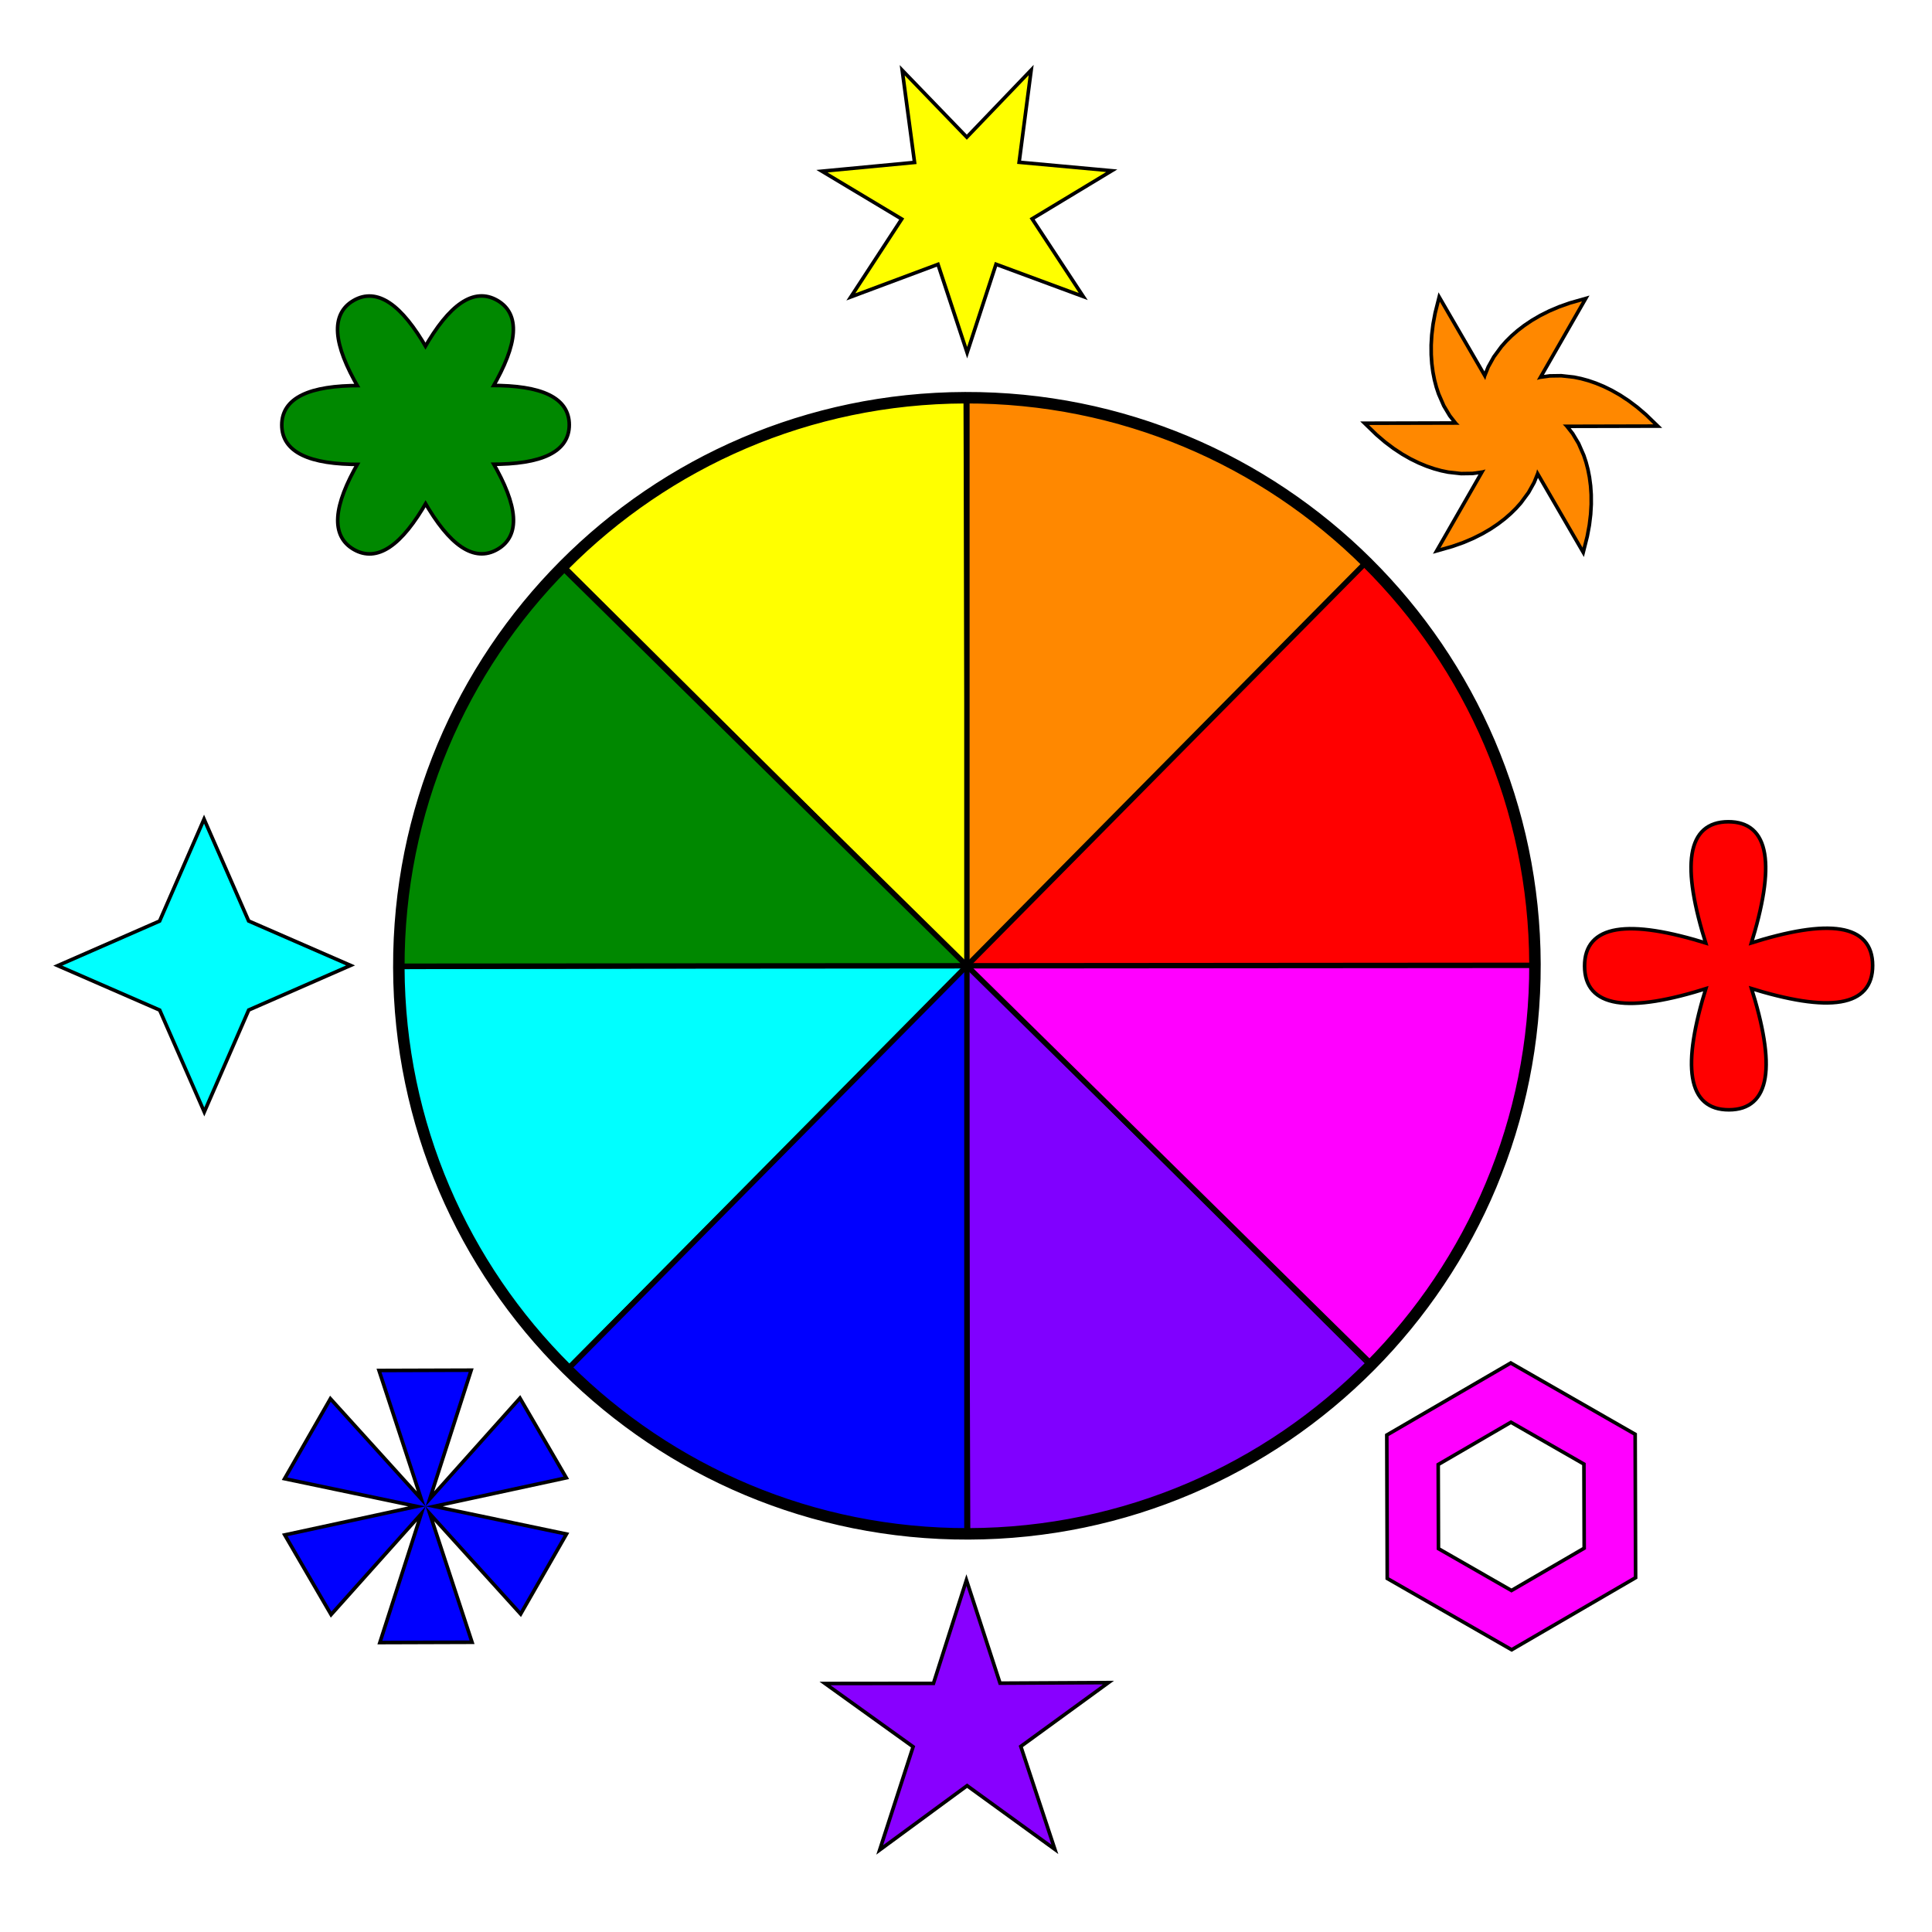
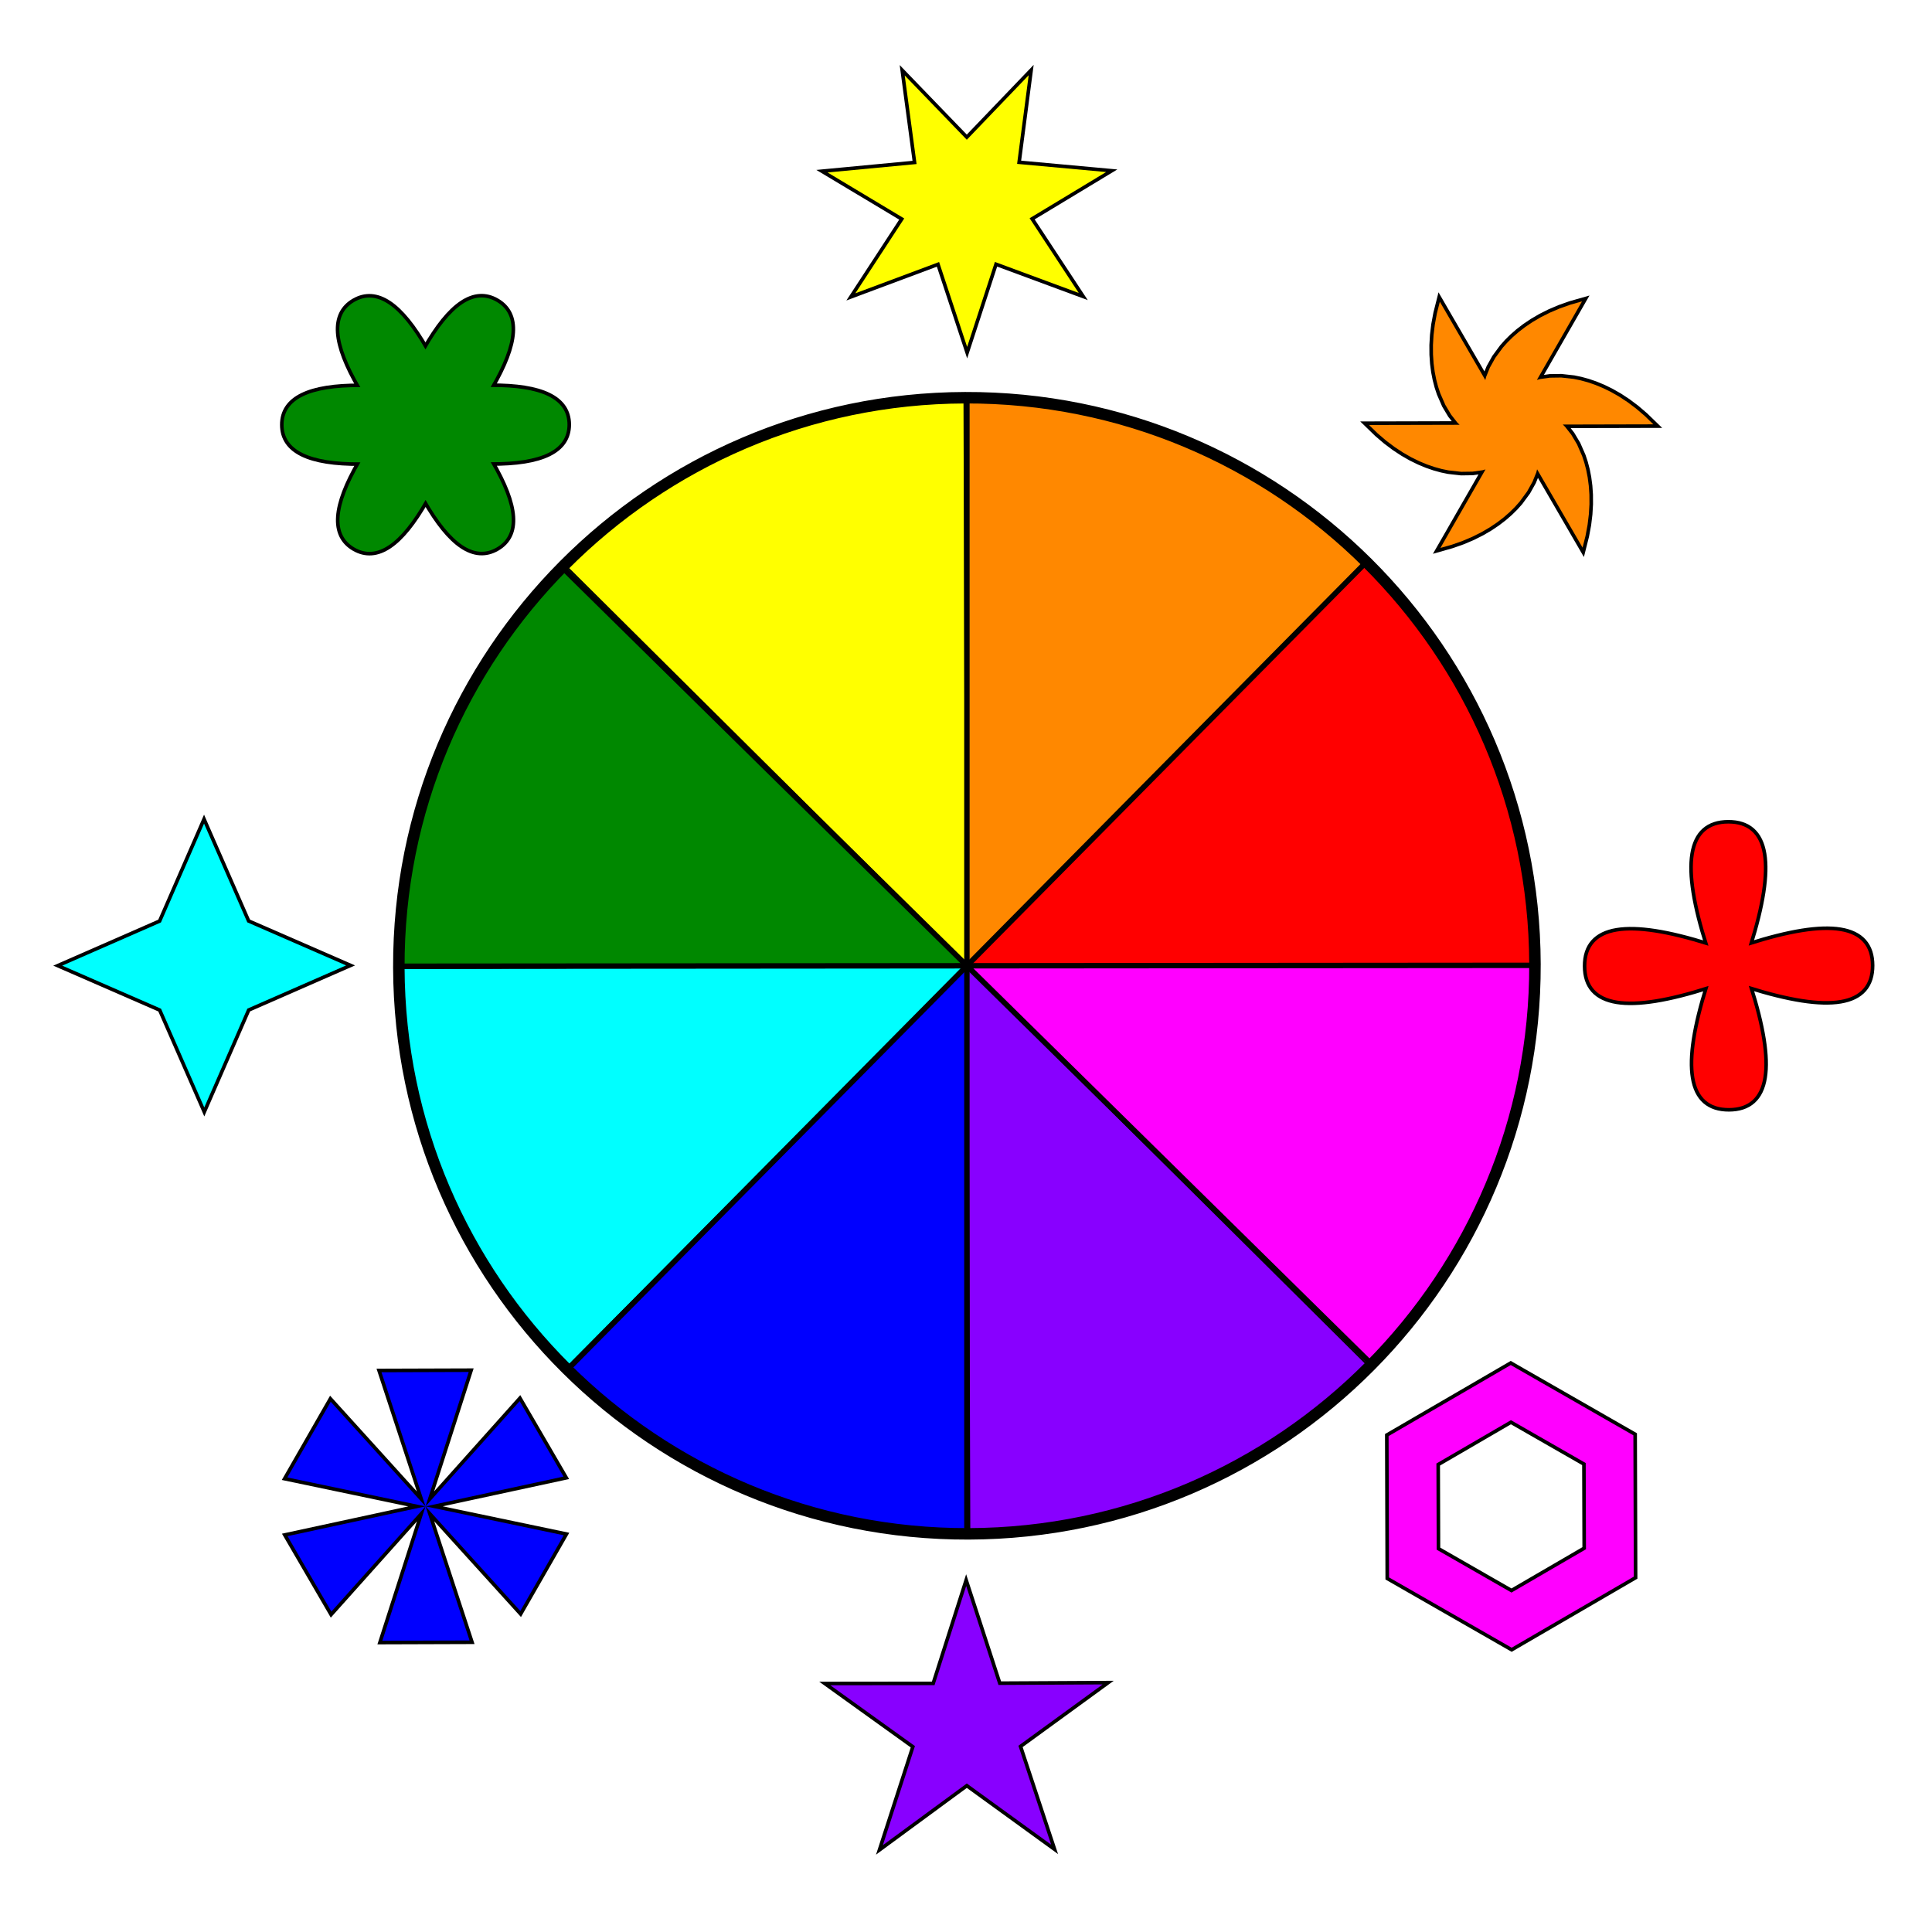
<svg xmlns="http://www.w3.org/2000/svg" xmlns:ns1="https://sketch.io/dtd/" version="1.1" ns1:metadata="eyJuYW1lIjoiMWY3MTg3ZmUtYTllMi00YTg1LWEzNTktNGQ0MzBhZGI5Y2VlLnNrZXRjaHBhZCIsInN1cmZhY2UiOnsiaXNQYWludCI6dHJ1ZSwibWV0aG9kIjoiZmlsbCIsImJsZW5kIjoibm9ybWFsIiwiZW5hYmxlZCI6dHJ1ZSwib3BhY2l0eSI6MSwidHlwZSI6InBhdHRlcm4iLCJwYXR0ZXJuIjp7InR5cGUiOiJwYXR0ZXJuIiwicmVmbGVjdCI6Im5vLXJlZmxlY3QiLCJyZXBlYXQiOiJyZXBlYXQiLCJzbW9vdGhpbmciOmZhbHNlLCJzcmMiOiJ0cmFuc3BhcmVudExpZ2h0Iiwic3giOjEsInN5IjoxLCJ4MCI6MC41LCJ4MSI6MSwieTAiOjAuNSwieTEiOjF9LCJpc0ZpbGwiOnRydWV9LCJjbGlwUGF0aCI6eyJlbmFibGVkIjp0cnVlLCJzdHlsZSI6eyJzdHJva2VTdHlsZSI6ImJsYWNrIiwibGluZVdpZHRoIjoxfX0sImRlc2NyaXB0aW9uIjoiTWFkZSB3aXRoIFNrZXRjaHBhZCIsIm1ldGFkYXRhIjp7fSwiZXhwb3J0RFBJIjozMDAsImV4cG9ydEZvcm1hdCI6InN2ZyIsImV4cG9ydFF1YWxpdHkiOjAuOTUsInVuaXRzIjoicHgiLCJ3aWR0aCI6NjAwLCJoZWlnaHQiOjYwMCwicGFnZXMiOlt7IndpZHRoIjo2MDAsImhlaWdodCI6NjAwfV0sInV1aWQiOiIwYWQ0NjIyYi1lMmZjLTRkNGYtOGExNS1hYWZiYzA0NTQ3YTkifQ==" width="600" height="600" viewBox="0 0 600 600">
  <path style="fill: #00ffff; stroke: #000000; mix-blend-mode: source-over; paint-order: stroke fill markers; fill-opacity: 1; stroke-dasharray: none; stroke-dashoffset: 0; stroke-linecap: round; stroke-linejoin: miter; stroke-miterlimit: 4; stroke-opacity: 1; stroke-width: 1; vector-effect: non-scaling-stroke;" ns1:tool="pie" d="M126.636 126.636 L37.091 216.182 C13.342 192.433 0 160.222 0 126.636 z" transform="matrix(1.38913,-0.00442482,0.00442482,1.38913,123.8064,124.5794)" />
  <path style="fill: #ff0000; stroke: #000000; mix-blend-mode: source-over; paint-order: stroke fill markers; fill-opacity: 1; stroke-dasharray: none; stroke-dashoffset: 0; stroke-linecap: round; stroke-linejoin: miter; stroke-miterlimit: 4; stroke-opacity: 1; stroke-width: 2.23; vector-effect: non-scaling-stroke;" ns1:tool="burst" d="M17.77 17.77 Q12.124 0 20.697 0 29.27 0 23.624 17.77 41.395 12.124 41.395 20.697 41.395 29.27 23.624 23.624 29.27 41.395 20.697 41.395 12.124 41.395 17.77 23.624 0 29.27 0 20.697 0 12.124 17.77 17.77 z" transform="matrix(-0.00509845,-2.134149,2.134149,-0.00509845,492.77,344.21)" />
  <path style="fill: #00ffff; stroke: #000000; mix-blend-mode: source-over; paint-order: stroke fill markers; fill-opacity: 1; stroke-dasharray: none; stroke-dashoffset: 0; stroke-linecap: round; stroke-linejoin: miter; stroke-miterlimit: 4; stroke-opacity: 1; stroke-width: 2.23; vector-effect: non-scaling-stroke;" ns1:tool="star" d="M20.697 0 L26.991 14.404 41.395 20.697 26.991 26.991 20.697 41.395 14.404 26.991 0 20.697 14.404 14.404 z" transform="matrix(0.00169587,2.129615,-2.129615,0.00169587,107.4483,255.7424)" />
-   <path style="fill: #8800ff; stroke: #000000; mix-blend-mode: source-over; paint-order: stroke fill markers; fill-opacity: 1; stroke-dasharray: none; stroke-dashoffset: 0; stroke-linecap: round; stroke-linejoin: miter; stroke-miterlimit: 4; stroke-opacity: 1; stroke-width: 2.23; vector-effect: non-scaling-stroke;" ns1:tool="star" d="M20.697 0 L25.32 14.334 40.382 14.302 28.177 23.128 32.863 37.442 20.697 28.562 8.532 37.442 13.217 23.128 1.013 14.302 16.074 14.334 z" transform="matrix(2.147908,-0.00684177,0.00684177,2.147908,255.6833,492.6693)" />
+   <path style="fill: #008800; stroke: #000000; mix-blend-mode: source-over; paint-order: stroke fill markers; fill-opacity: 1; stroke-dasharray: none; stroke-dashoffset: 0; stroke-linecap: round; stroke-linejoin: miter; stroke-miterlimit: 4; stroke-opacity: 1; stroke-width: 2.23; vector-effect: non-scaling-stroke;" ns1:tool="burst" d="M15.213 11.197 Q15.152 0 20.697 0 26.243 0 26.182 11.197 35.849 5.546 38.622 10.349 41.395 15.152 31.667 20.697 41.395 26.243 38.622 31.046 35.849 35.849 26.182 30.197 26.243 41.395 20.697 41.395 15.152 41.395 15.213 30.197 5.546 35.849 2.773 31.046 0 26.243 9.728 20.697 0 15.152 2.773 10.349 5.546 5.546 15.213 11.197 z" transform="matrix(0.001696006,2.129786,-2.129786,0.001696006,176.1978,87.76878)" />
+   <path style="fill: #8800ff; stroke: #000000; mix-blend-mode: source-over; paint-order: stroke fill markers; fill-opacity: 1; stroke-dasharray: none; stroke-dashoffset: 0; stroke-linecap: round; stroke-linejoin: miter; stroke-miterlimit: 4; stroke-opacity: 1; stroke-width: 2.23; vector-effect: non-scaling-stroke;" ns1:tool="star" d="M20.697 0 L25.32 14.334 40.382 14.302 28.177 23.128 32.863 37.442 20.697 28.562 8.532 37.442 13.217 23.128 1.013 14.302 16.074 14.334 z" transform="matrix(2.147908,-0.00684177,0.00684177,2.147908,255.5999,492.6693)" />
+   <path style="fill: #8800ff; stroke: black; mix-blend-mode: source-over; paint-order: stroke fill markers; fill-opacity: 1; stroke-dasharray: none; stroke-dashoffset: 0; stroke-linecap: round; stroke-linejoin: miter; stroke-miterlimit: 4; stroke-opacity: 1; stroke-width: 1; vector-effect: non-scaling-stroke;" ns1:tool="pie" d="M126.636 126.636 L216.182 216.182 C192.433 239.93 160.222 253.272 126.636 253.272 z" transform="matrix(1.38913,-0.00442482,0.00442482,1.38913,123.8064,124.5794)" />
+   <path style="fill: #0000ff; stroke: black; mix-blend-mode: source-over; paint-order: stroke fill markers; fill-opacity: 1; stroke-dasharray: none; stroke-dashoffset: 0; stroke-linecap: round; stroke-linejoin: miter; stroke-miterlimit: 4; stroke-opacity: 1; stroke-width: 1; vector-effect: non-scaling-stroke;" ns1:tool="pie" d="M126.636 126.636 L126.636 253.272 C93.05 253.272 60.84 239.93 37.091 216.182 z" transform="matrix(1.38913,-0.00442482,0.00442482,1.38913,123.8064,124.5794)" />
  <path style="fill: #ffff00; stroke: #000000; mix-blend-mode: source-over; paint-order: stroke fill markers; fill-opacity: 1; stroke-dasharray: none; stroke-dashoffset: 0; stroke-linecap: round; stroke-linejoin: miter; stroke-miterlimit: 4; stroke-opacity: 1; stroke-width: 2.23; vector-effect: non-scaling-stroke;" ns1:tool="star" d="M20.697 0 L24.738 12.306 36.879 7.793 29.778 18.625 40.876 25.303 27.979 26.504 29.678 39.345 20.697 30.011 11.717 39.345 13.416 26.504 0.519 25.303 11.617 18.625 4.516 7.793 16.656 12.306 z" transform="matrix(-2.143767,0.003414282,-0.003414282,-2.143767,344.7219,107.6681)" />
-   <path style="fill: #008800; stroke: #000000; mix-blend-mode: source-over; paint-order: stroke fill markers; fill-opacity: 1; stroke-dasharray: none; stroke-dashoffset: 0; stroke-linecap: round; stroke-linejoin: miter; stroke-miterlimit: 4; stroke-opacity: 1; stroke-width: 2.23; vector-effect: non-scaling-stroke;" ns1:tool="burst" d="M15.213 11.197 Q15.152 0 20.697 0 26.243 0 26.182 11.197 35.849 5.546 38.622 10.349 41.395 15.152 31.667 20.697 41.395 26.243 38.622 31.046 35.849 35.849 26.182 30.197 26.243 41.395 20.697 41.395 15.152 41.395 15.213 30.197 5.546 35.849 2.773 31.046 0 26.243 9.728 20.697 0 15.152 2.773 10.349 5.546 5.546 15.213 11.197 z" transform="matrix(0.001696006,2.129786,-2.129786,0.001696006,176.1978,87.84711)" />
  <path style="fill: #ff00ff; stroke: #000000; mix-blend-mode: source-over; paint-order: stroke fill markers; fill-opacity: 1; stroke-dasharray: none; stroke-dashoffset: 0; stroke-linecap: round; stroke-linejoin: miter; stroke-miterlimit: 4; stroke-opacity: 1; stroke-width: 2.23; vector-effect: non-scaling-stroke;" ns1:tool="regularPolygon" d="M20.697 0 L38.622 10.349 38.622 31.046 20.697 41.395 2.773 31.046 2.773 10.349 zM20.697 8.072 L9.763 14.385 9.763 27.01 20.697 33.323 31.631 27.01 31.631 14.385 z" transform="matrix(2.120494,-0.006754446,0.006754446,2.120494,425.289,424.0673)" />
-   <path style="fill: #ff8800; stroke: #000000; mix-blend-mode: source-over; paint-order: stroke fill markers; fill-opacity: 1; stroke-dasharray: none; stroke-dashoffset: 0; stroke-linecap: round; stroke-linejoin: miter; stroke-miterlimit: 4; stroke-opacity: 1; stroke-width: 2.23; vector-effect: non-scaling-stroke;" ns1:tool="spiral" d="M19.831 20.197 L38.622 31.046 38.146 29.359 37.6 27.802 36.994 26.373 36.341 25.065 35.65 23.876 34.931 22.799 34.192 21.831 33.44 20.964 32.683 20.195 31.926 19.517 30.435 18.413 29.002 17.609 27.653 17.061 26.407 16.729 25.275 16.576 24.263 16.567 22.972 16.757 21.945 17.115 20.946 17.731 20.195 18.557 19.804 19.57 M19.831 21.197 L38.622 10.349 36.923 9.917 35.302 9.612 33.761 9.421 32.302 9.333 30.926 9.337 29.635 9.421 28.426 9.577 27.3 9.795 26.255 10.066 25.29 10.383 23.588 11.122 22.175 11.961 21.026 12.855 20.116 13.769 19.417 14.672 18.903 15.544 18.423 16.757 18.219 17.826 18.253 18.999 18.593 20.062 19.274 20.907 M20.697 21.697 L20.697 0 19.474 1.255 18.399 2.507 17.464 3.746 16.658 4.966 15.973 6.159 15.401 7.32 14.931 8.444 14.557 9.528 14.269 10.568 14.061 11.563 13.85 13.406 13.87 15.049 14.07 16.492 14.406 17.737 14.839 18.794 15.338 19.675 16.148 20.697 16.971 21.408 18.004 21.965 19.095 22.202 20.168 22.035 M21.563 21.197 L2.773 10.349 3.249 12.036 3.795 13.592 4.4 15.022 5.054 16.33 5.744 17.519 6.464 18.595 7.203 19.564 7.954 20.43 8.711 21.2 9.468 21.878 10.959 22.981 12.393 23.786 13.741 24.334 14.988 24.666 16.12 24.819 17.132 24.828 18.423 24.637 19.45 24.28 20.448 23.664 21.199 22.838 21.591 21.825 M21.563 20.197 L2.773 31.046 4.472 31.478 6.093 31.783 7.634 31.973 9.093 32.061 10.468 32.058 11.76 31.973 12.969 31.817 14.095 31.6 15.139 31.329 16.105 31.012 17.806 30.273 19.22 29.434 20.369 28.54 21.279 27.626 21.978 26.722 22.492 25.85 22.972 24.637 23.176 23.569 23.142 22.396 22.802 21.333 22.12 20.487 M20.697 19.697 L20.697 41.395 21.921 40.139 22.995 38.888 23.931 37.648 24.737 36.429 25.421 35.236 25.994 34.075 26.463 32.951 26.838 31.867 27.125 30.826 27.334 29.832 27.544 27.989 27.524 26.345 27.325 24.903 26.989 23.658 26.555 22.601 26.057 21.72 25.247 20.697 24.423 19.987 23.391 19.43 22.3 19.192 21.227 19.36 z" transform="matrix(-0.005095523,-2.132924,2.132924,-0.005095523,425.277,176.1362)" />
  <path style="fill: #0000ff; stroke: #000000; mix-blend-mode: source-over; paint-order: stroke fill markers; fill-opacity: 1; stroke-dasharray: none; stroke-dashoffset: 0; stroke-linecap: round; stroke-linejoin: miter; stroke-miterlimit: 4; stroke-opacity: 1; stroke-width: 2.23; vector-effect: non-scaling-stroke;" ns1:tool="radialBurst" d="M20.697 20.697 L14.302 1.013 27.093 1.013 20.697 20.697 34.547 5.316 40.942 16.394 20.697 20.697 40.942 25.001 34.547 36.078 20.697 20.697 27.093 40.382 14.302 40.382 20.697 20.697 6.848 36.078 0.452 25.001 20.697 20.697 0.452 16.394 6.848 5.316 z" transform="matrix(2.118057,-0.006746684,0.006746684,2.118057,88.17415,424.1175)" />
-   <path style="fill: #8000ff; stroke: black; mix-blend-mode: source-over; paint-order: stroke fill markers; fill-opacity: 1; stroke-dasharray: none; stroke-dashoffset: 0; stroke-linecap: round; stroke-linejoin: miter; stroke-miterlimit: 4; stroke-opacity: 1; stroke-width: 1; vector-effect: non-scaling-stroke;" ns1:tool="pie" d="M126.636 126.636 L216.182 216.182 C192.433 239.93 160.222 253.272 126.636 253.272 z" transform="matrix(1.38913,-0.00442482,0.00442482,1.38913,123.8064,124.5794)" />
-   <path style="fill: #0000ff; stroke: black; mix-blend-mode: source-over; paint-order: stroke fill markers; fill-opacity: 1; stroke-dasharray: none; stroke-dashoffset: 0; stroke-linecap: round; stroke-linejoin: miter; stroke-miterlimit: 4; stroke-opacity: 1; stroke-width: 1; vector-effect: non-scaling-stroke;" ns1:tool="pie" d="M126.636 126.636 L126.636 253.272 C93.05 253.272 60.84 239.93 37.091 216.182 z" transform="matrix(1.38913,-0.00442482,0.00442482,1.38913,123.8064,124.5794)" />
  <path style="fill: #ff00ff; stroke: #000000; mix-blend-mode: source-over; paint-order: stroke fill markers; fill-opacity: 1; stroke-dasharray: none; stroke-dashoffset: 0; stroke-linecap: round; stroke-linejoin: miter; stroke-miterlimit: 4; stroke-opacity: 1; stroke-width: 1; vector-effect: non-scaling-stroke;" ns1:tool="pie" d="M126.636 126.636 L253.272 126.636 C253.272 160.222 239.93 192.433 216.182 216.182 z" transform="matrix(1.38913,-0.00442482,0.00442482,1.38913,123.8064,124.5794)" />
  <path style="fill: #ffff00; stroke: #000000; mix-blend-mode: source-over; paint-order: stroke fill markers; fill-opacity: 1; stroke-dasharray: none; stroke-dashoffset: 0; stroke-linecap: round; stroke-linejoin: miter; stroke-miterlimit: 4; stroke-opacity: 1; stroke-width: 1; vector-effect: non-scaling-stroke;" ns1:tool="pie" d="M126.636 126.636 L37.091 37.091 C60.84 13.342 93.05 0 126.636 0 z" transform="matrix(1.38913,-0.00442482,0.00442482,1.38913,123.8064,124.5794)" />
+   <path style="fill: #ff8800; stroke: #000000; mix-blend-mode: source-over; paint-order: stroke fill markers; fill-opacity: 1; stroke-dasharray: none; stroke-dashoffset: 0; stroke-linecap: round; stroke-linejoin: miter; stroke-miterlimit: 4; stroke-opacity: 1; stroke-width: 2.23; vector-effect: non-scaling-stroke;" ns1:tool="spiral" d="M19.831 20.197 L38.622 31.046 38.146 29.359 37.6 27.802 36.994 26.373 36.341 25.065 35.65 23.876 34.931 22.799 34.192 21.831 33.44 20.964 32.683 20.195 31.926 19.517 30.435 18.413 29.002 17.609 27.653 17.061 26.407 16.729 25.275 16.576 24.263 16.567 22.972 16.757 21.945 17.115 20.946 17.731 20.195 18.557 19.804 19.57 M19.831 21.197 L38.622 10.349 36.923 9.917 35.302 9.612 33.761 9.421 32.302 9.333 30.926 9.337 29.635 9.421 28.426 9.577 27.3 9.795 26.255 10.066 25.29 10.383 23.588 11.122 22.175 11.961 21.026 12.855 20.116 13.769 19.417 14.672 18.903 15.544 18.423 16.757 18.219 17.826 18.253 18.999 18.593 20.062 19.274 20.907 M20.697 21.697 L20.697 0 19.474 1.255 18.399 2.507 17.464 3.746 16.658 4.966 15.973 6.159 15.401 7.32 14.931 8.444 14.557 9.528 14.269 10.568 14.061 11.563 13.85 13.406 13.87 15.049 14.07 16.492 14.406 17.737 14.839 18.794 15.338 19.675 16.148 20.697 16.971 21.408 18.004 21.965 19.095 22.202 20.168 22.035 M21.563 21.197 L2.773 10.349 3.249 12.036 3.795 13.592 4.4 15.022 5.054 16.33 5.744 17.519 6.464 18.595 7.203 19.564 7.954 20.43 8.711 21.2 9.468 21.878 10.959 22.981 12.393 23.786 13.741 24.334 14.988 24.666 16.12 24.819 17.132 24.828 18.423 24.637 19.45 24.28 20.448 23.664 21.199 22.838 21.591 21.825 M21.563 20.197 L2.773 31.046 4.472 31.478 6.093 31.783 7.634 31.973 9.093 32.061 10.468 32.058 11.76 31.973 12.969 31.817 14.095 31.6 15.139 31.329 16.105 31.012 17.806 30.273 19.22 29.434 20.369 28.54 21.279 27.626 21.978 26.722 22.492 25.85 22.972 24.637 23.176 23.569 23.142 22.396 22.802 21.333 22.12 20.487 M20.697 19.697 L20.697 41.395 21.921 40.139 22.995 38.888 23.931 37.648 24.737 36.429 25.421 35.236 25.994 34.075 26.463 32.951 26.838 31.867 27.125 30.826 27.334 29.832 27.544 27.989 27.524 26.345 27.325 24.903 26.989 23.658 26.555 22.601 26.057 21.72 25.247 20.697 24.423 19.987 23.391 19.43 22.3 19.192 21.227 19.36 z" transform="matrix(-0.005095523,-2.132924,2.132924,-0.005095523,425.277,176.1362)" />
  <path style="fill: #ff8800; stroke: #000000; mix-blend-mode: source-over; paint-order: stroke fill markers; fill-opacity: 1; stroke-dasharray: none; stroke-dashoffset: 0; stroke-linecap: round; stroke-linejoin: miter; stroke-miterlimit: 4; stroke-opacity: 1; stroke-width: 1; vector-effect: non-scaling-stroke;" ns1:tool="pie" d="M126.636 126.636 L126.636 0 C160.222 0 192.433 13.342 216.182 37.091 z" transform="matrix(1.38913,-0.00442482,0.00442482,1.38913,123.8064,124.5794)" />
  <path style="fill: #ff0000; stroke: #000000; mix-blend-mode: source-over; paint-order: stroke fill markers; fill-opacity: 1; stroke-dasharray: none; stroke-dashoffset: 0; stroke-linecap: round; stroke-linejoin: miter; stroke-miterlimit: 4; stroke-opacity: 1; stroke-width: 1; vector-effect: non-scaling-stroke;" ns1:tool="pie" d="M126.636 126.636 L216.182 37.091 C239.93 60.84 253.272 93.05 253.272 126.636 z" transform="matrix(1.38913,-0.00442482,0.00442482,1.38913,123.8064,124.5794)" />
-   <path style="fill: #008800; stroke: #000000; mix-blend-mode: source-over; paint-order: stroke fill markers; fill-opacity: 1; stroke-dasharray: none; stroke-dashoffset: 0; stroke-linecap: round; stroke-linejoin: miter; stroke-miterlimit: 4; stroke-opacity: 1; stroke-width: 1; vector-effect: non-scaling-stroke;" ns1:tool="pie" d="M126.636 126.636 L0 126.636 C0 93.05 13.342 60.84 37.091 37.091 z" transform="matrix(1.38913,-0.00442482,0.00442482,1.38913,123.8064,124.5794)" />
+   <path style="fill: #008800; stroke: #000000; mix-blend-mode: source-over; paint-order: stroke fill markers; fill-opacity: 1; stroke-dasharray: none; stroke-dashoffset: 0; stroke-linecap: round; stroke-linejoin: miter; stroke-miterlimit: 4; stroke-opacity: 1; stroke-width: 1; vector-effect: non-scaling-stroke;" ns1:tool="pie" d="M126.636 126.636 L0 126.636 C0 93.05 13.342 60.84 37.091 37.091 z" transform="matrix(1.38913,-0.00442482,0.00442482,1.38913,123.8064,124.5011)" />
  <path style="fill: #000000; mix-blend-mode: source-over; fill-opacity: 1; vector-effect: non-scaling-stroke;" ns1:tool="circle" d="M119.244 0 C185.101 0 238.489 53.388 238.489 119.244 238.489 185.101 185.101 238.489 119.244 238.489 53.388 238.489 0 185.101 0 119.244 0 53.388 53.388 0 119.244 0 zM119.244 2.385 C54.705 2.385 2.385 54.705 2.385 119.244 2.385 183.784 54.705 236.104 119.244 236.104 183.784 236.104 236.104 183.784 236.104 119.244 236.104 54.705 183.784 2.385 119.244 2.385 z" transform="matrix(1.494405,-0.004760155,0.004760155,1.494405,121.5139,122.3015)" />
  <path style="fill: #000000; mix-blend-mode: source-over; fill-opacity: 1; vector-effect: non-scaling-stroke;" ns1:tool="rectangle" d="M0 0 L1.528 0 1.528 320.374 0 320.374 z" transform="matrix(1.099321,-4.174827854874613e-15,4.174827854874606e-15,1.099321,299.441,123.8366)" />
  <path style="fill: #000000; mix-blend-mode: source-over; fill-opacity: 1; vector-effect: non-scaling-stroke;" ns1:tool="rectangle" d="M0 0 L1.528 0 1.528 320.374 0 320.374 z" transform="matrix(0.7712604,-0.7833668,0.7833668,0.7712604,174.2067,176.986)" />
  <path style="fill: #000000; mix-blend-mode: source-over; fill-opacity: 1; vector-effect: non-scaling-stroke;" ns1:tool="rectangle" d="M0 0 L1.528 0 1.528 320.374 0 320.374 z" transform="matrix(0.0008754185,1.09932,-1.09932,0.0008754185,476.3768,298.9531)" />
  <path style="fill: #000000; mix-blend-mode: source-over; fill-opacity: 1; vector-effect: non-scaling-stroke;" ns1:tool="rectangle" d="M0 0 L1.528 0 1.528 320.374 0 320.374 z" transform="matrix(0.781522,0.7731297,-0.7731297,0.781522,423.5289,174.1531)" />
</svg>
